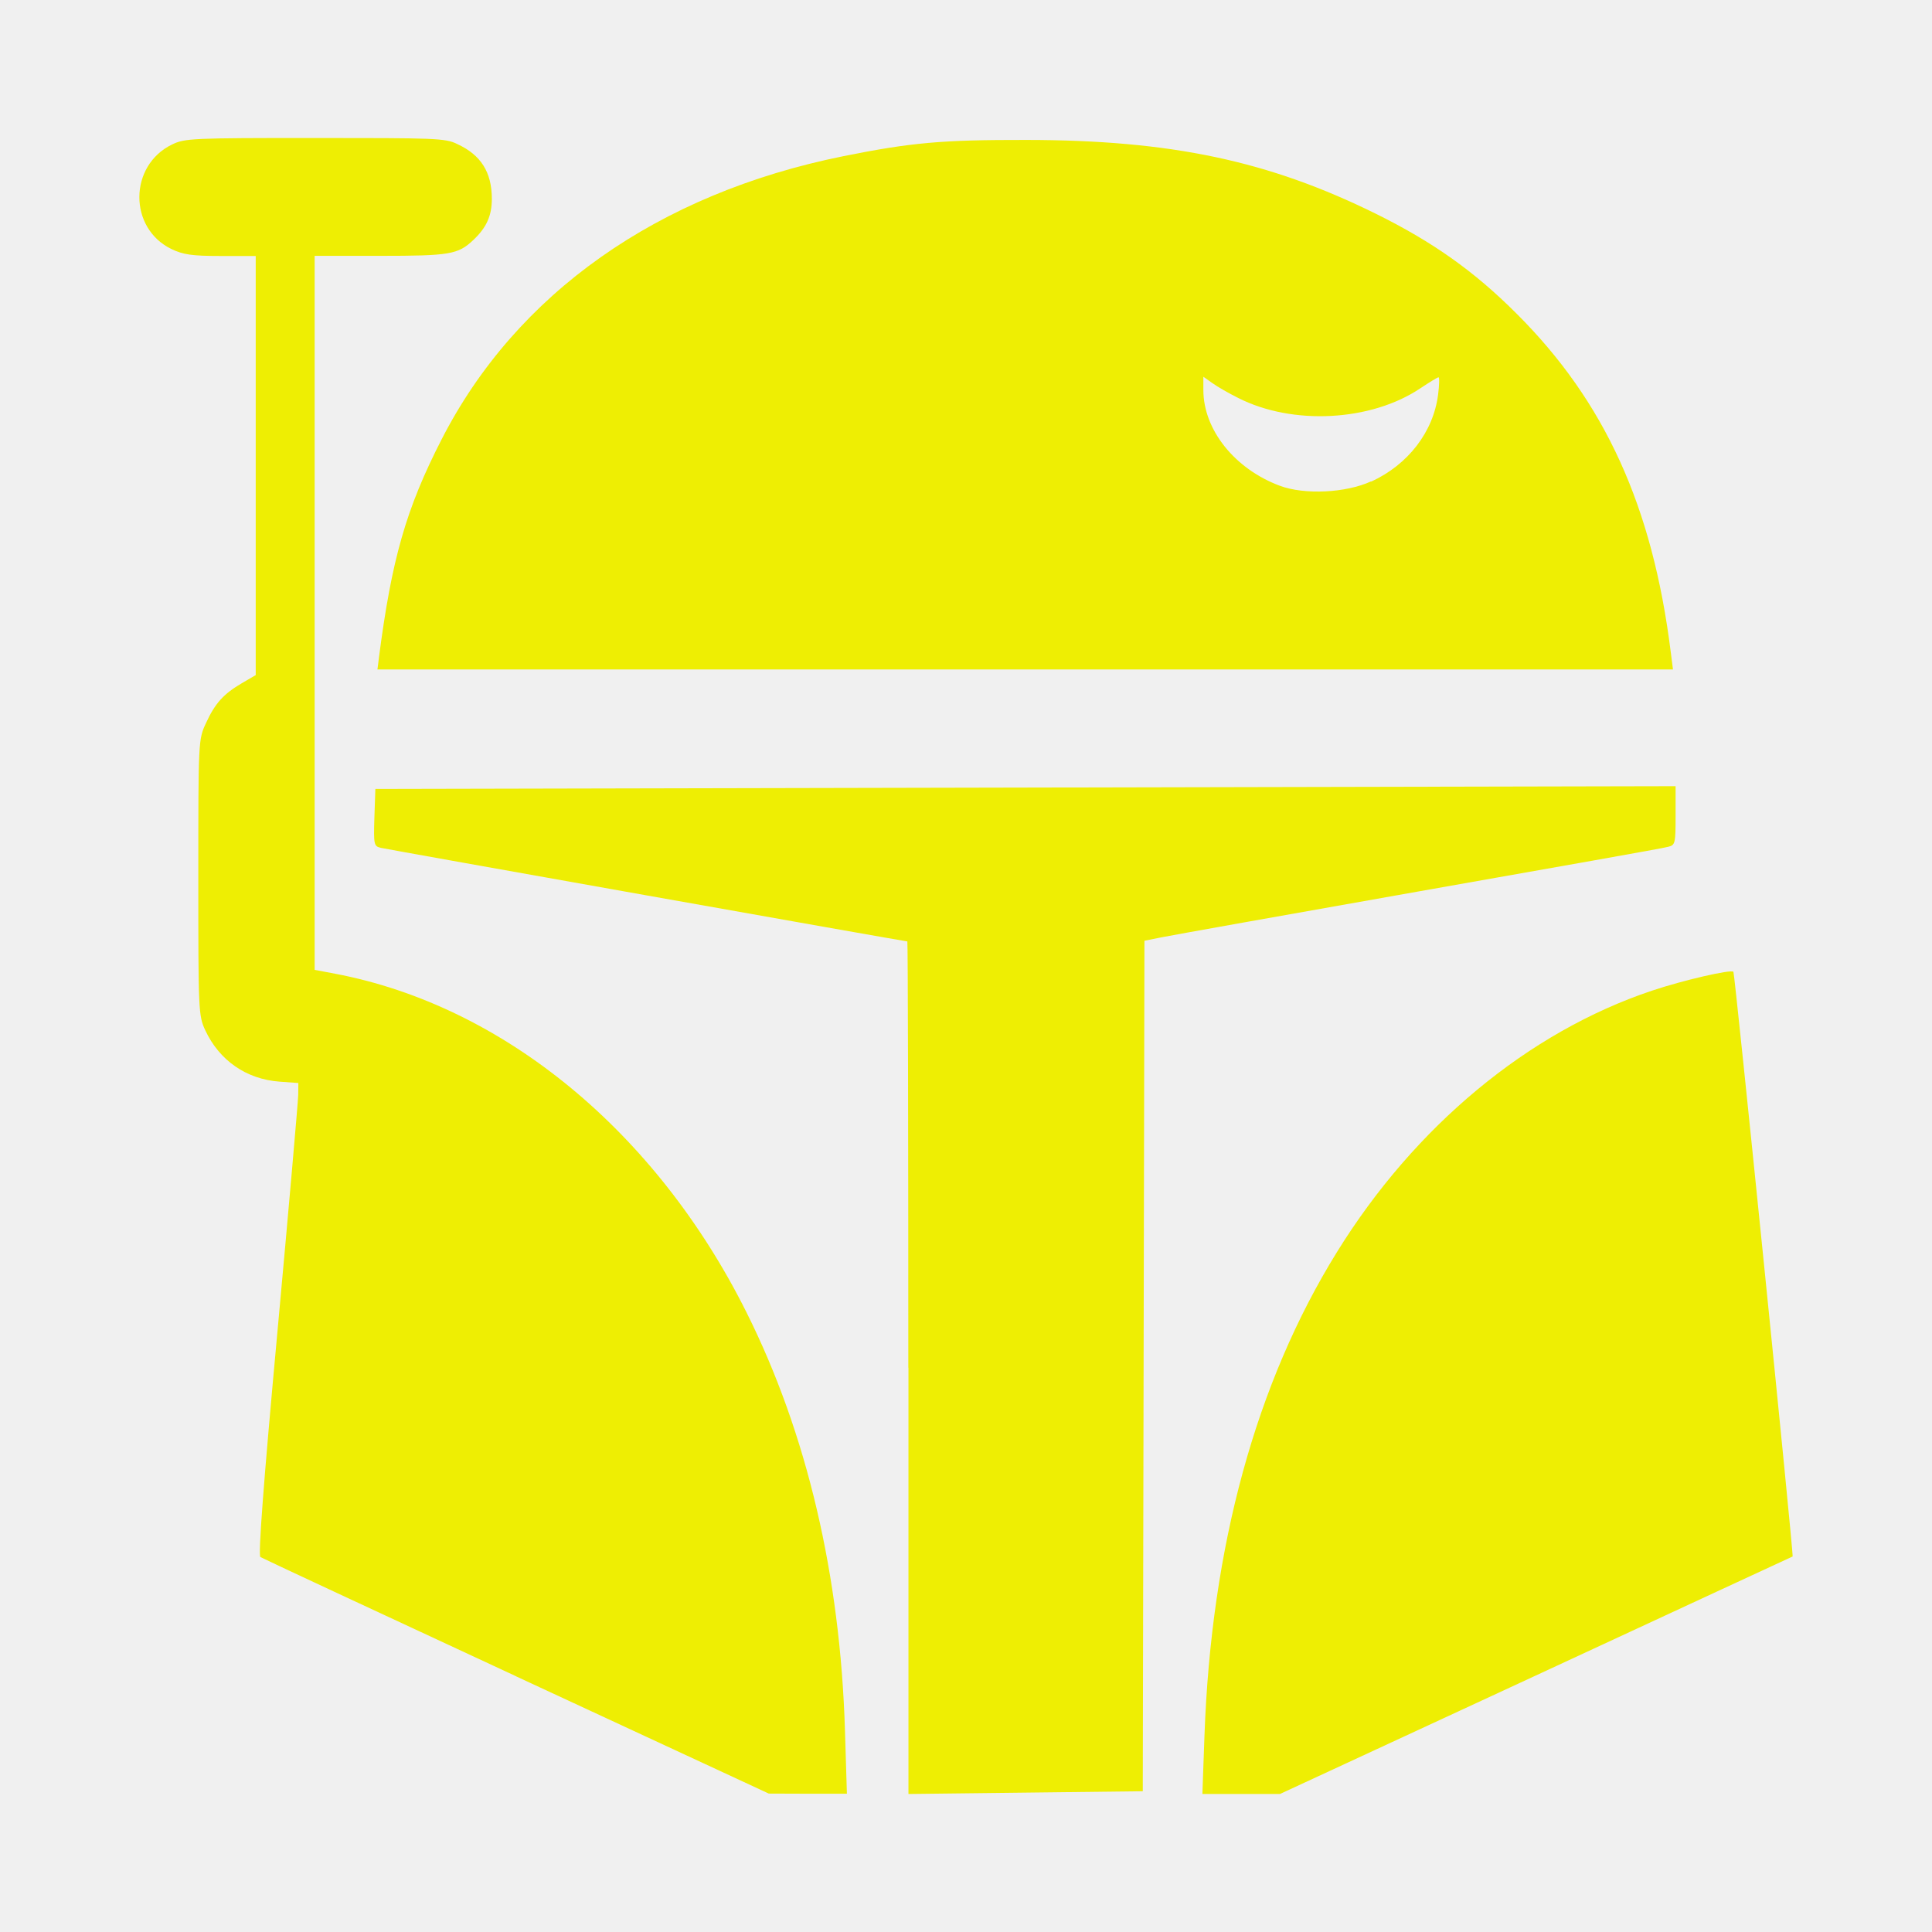
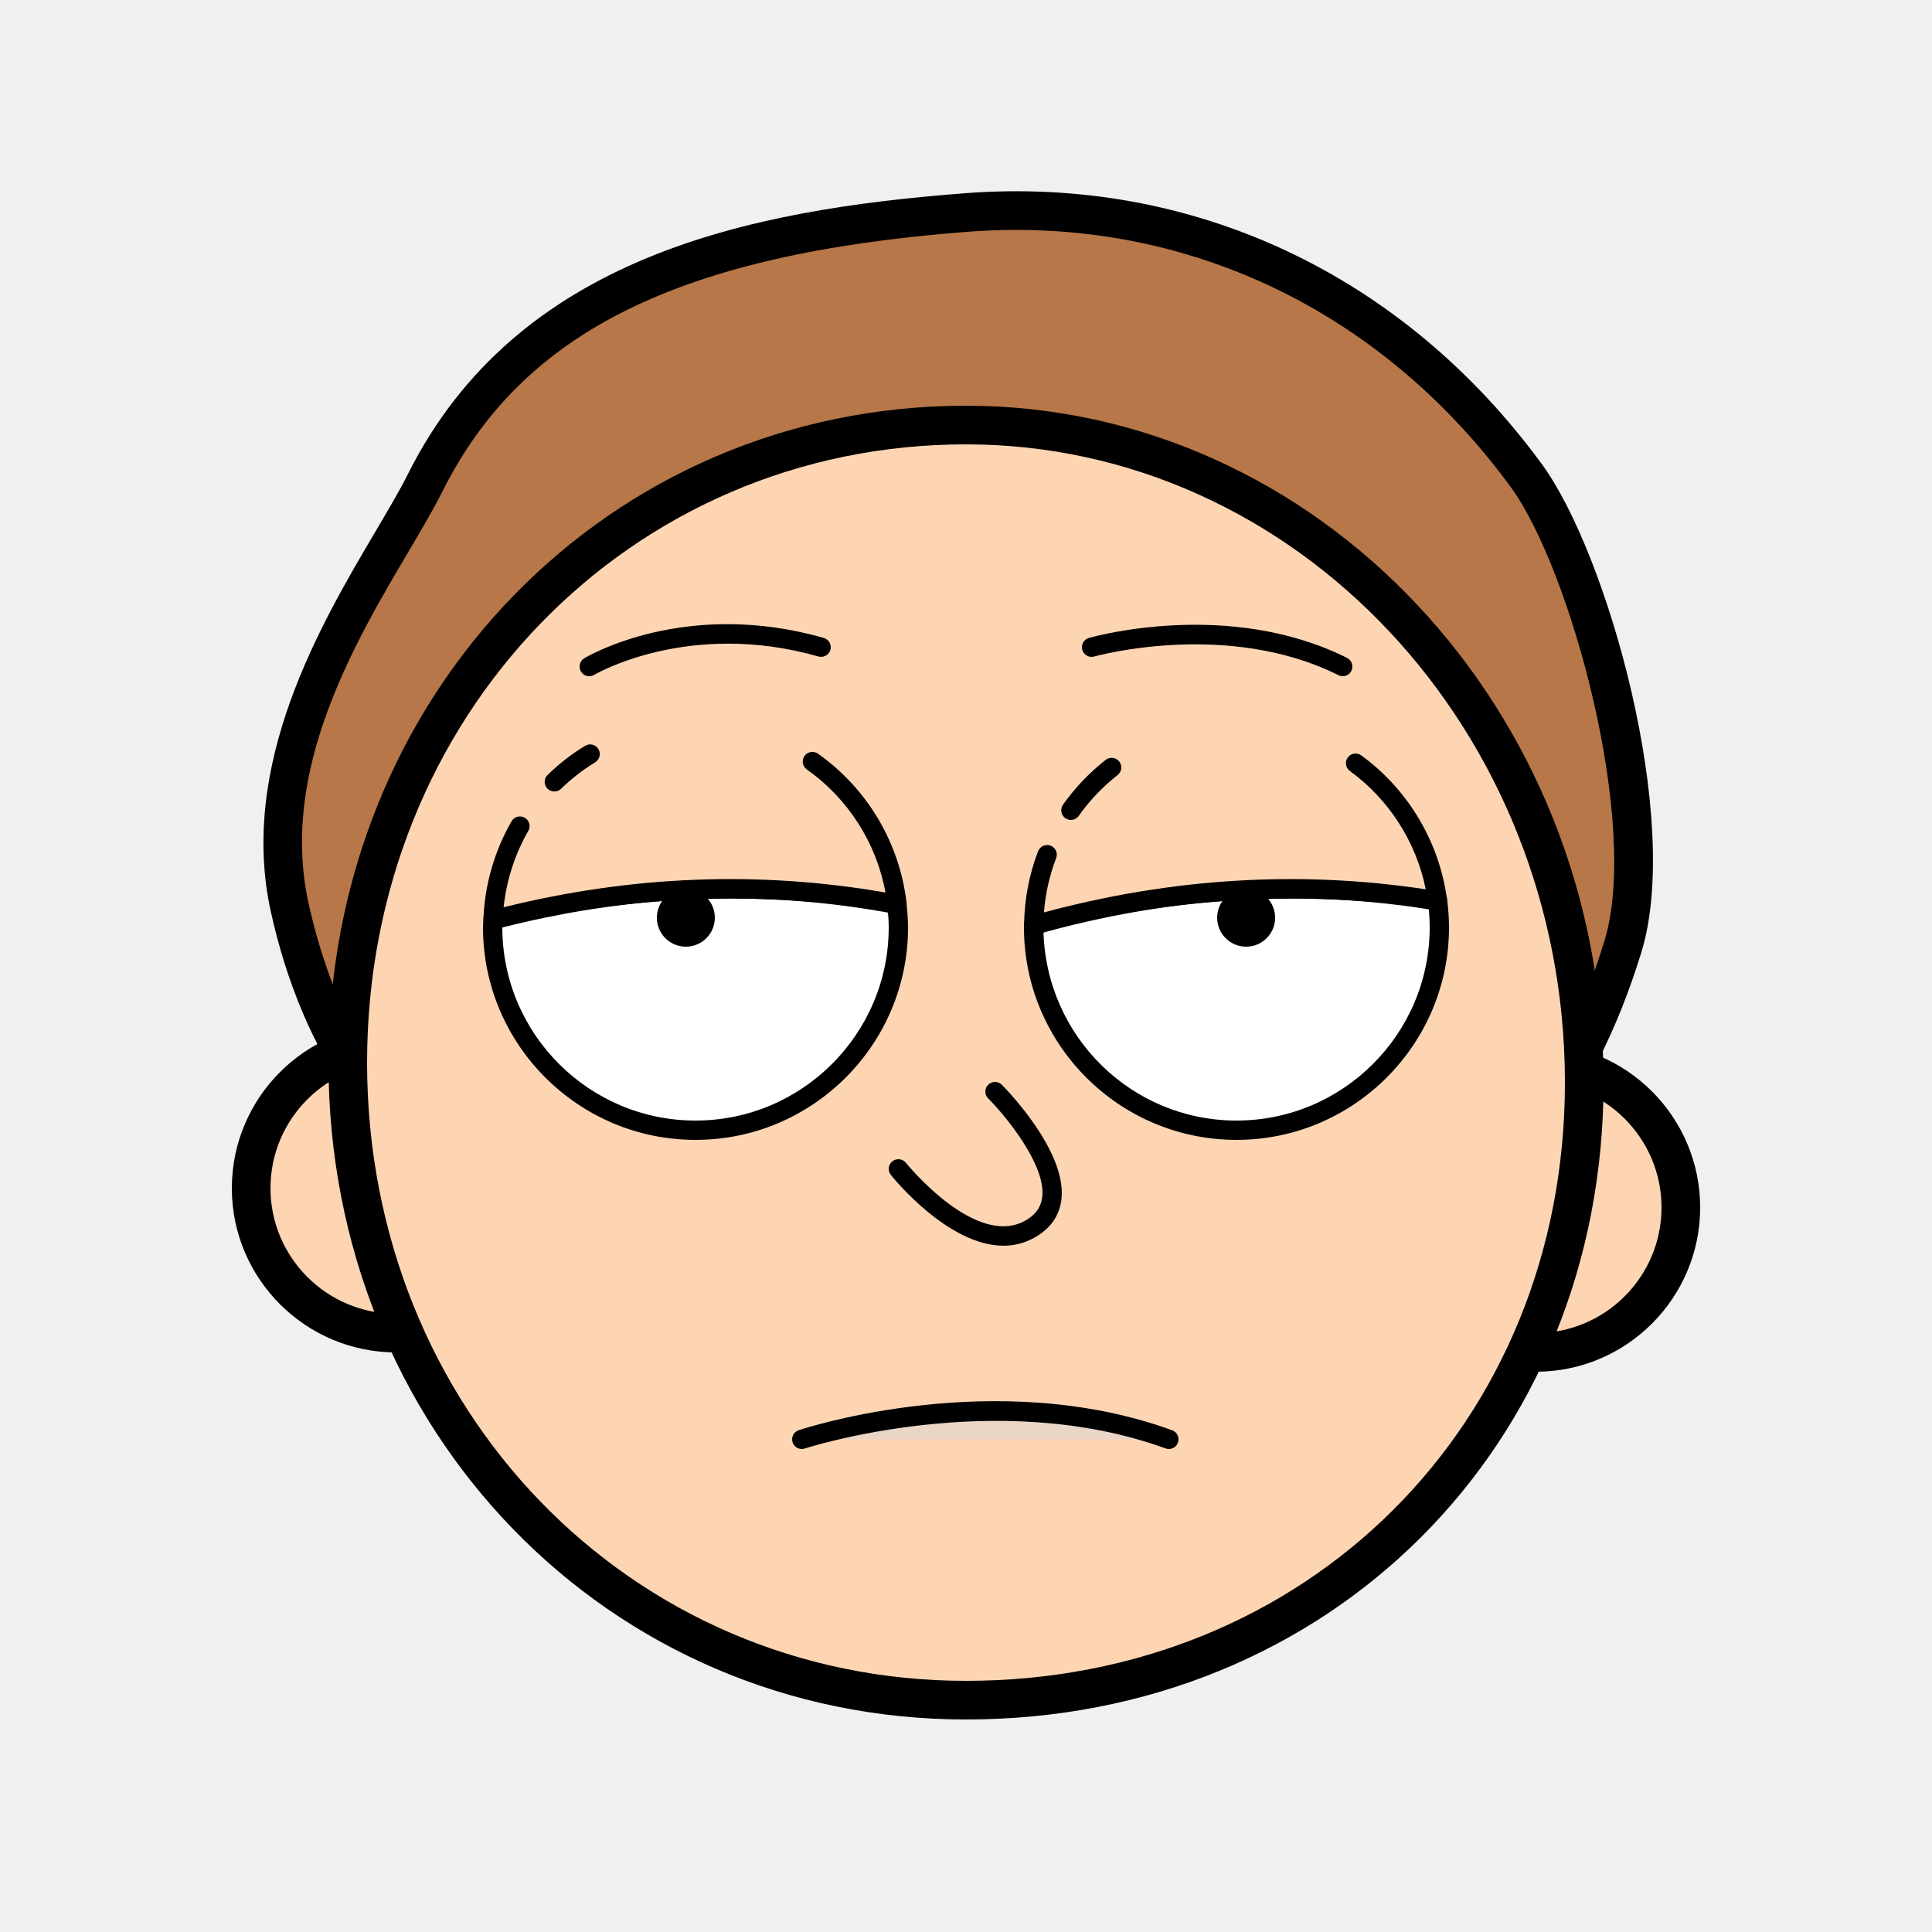
- <svg xmlns="http://www.w3.org/2000/svg" fill="#eeee03" width="50px" height="50px" viewBox="0 0 14 14" role="img" focusable="false" aria-hidden="true">
-   <path d="m 3.742,12.148 c -1.006,-0.467 -1.841,-0.856 -1.855,-0.865 -0.017,-0.011 0.022,-0.533 0.124,-1.639 0.082,-0.893 0.149,-1.662 0.15,-1.71 l 0.001,-0.086 -0.137,-0.01 c -0.241,-0.018 -0.436,-0.154 -0.538,-0.373 -0.049,-0.106 -0.05,-0.14 -0.05,-1.107 0,-0.991 3.8e-4,-0.999 0.055,-1.117 0.066,-0.144 0.127,-0.212 0.26,-0.29 l 0.101,-0.059 0,-1.518 0,-1.519 -0.254,0 c -0.209,0 -0.272,-0.01 -0.356,-0.05 -0.313,-0.151 -0.31,-0.606 0.004,-0.758 0.093,-0.045 0.146,-0.047 1.035,-0.047 0.86,5e-4 0.945,0 1.032,0.044 0.171,0.079 0.25,0.204 0.25,0.397 0,0.122 -0.038,0.208 -0.135,0.299 -0.11,0.104 -0.171,0.114 -0.675,0.114 l -0.474,0 0,2.587 0,2.587 0.149,0.028 c 1.219,0.232 2.327,1.144 2.981,2.455 0.437,0.875 0.679,1.905 0.713,3.03 l 0.014,0.457 -0.283,0 -0.283,-10e-4 -1.83,-0.849 z m 2.84,-2.237 c 0,-1.699 -0.003,-3.089 -0.007,-3.089 -0.016,0 -3.764,-0.666 -3.814,-0.678 -0.052,-0.012 -0.054,-0.021 -0.048,-0.22 l 0.007,-0.207 4.711,-0.01 4.711,-0.01 0,0.213 c 0,0.202 -0.003,0.214 -0.053,0.226 -0.029,0.01 -0.839,0.152 -1.8,0.322 -0.961,0.17 -1.803,0.32 -1.871,0.334 l -0.125,0.025 -0.006,3.082 -0.006,3.081 -0.849,0.01 -0.849,0.01 0,-3.089 z m 2.146,2.667 c 0.049,-1.372 0.373,-2.557 0.96,-3.505 0.564,-0.912 1.386,-1.594 2.282,-1.894 0.224,-0.075 0.572,-0.156 0.591,-0.137 0.01,0.01 0.438,4.231 0.429,4.237 -0.002,0 -0.839,0.389 -1.86,0.862 l -1.855,0.859 -0.281,0 -0.281,0 0.015,-0.422 z m -5.983,-7.806 c 0.093,-0.72 0.197,-1.084 0.454,-1.586 0.541,-1.059 1.568,-1.783 2.911,-2.054 0.493,-0.099 0.714,-0.119 1.327,-0.118 1.047,0.001 1.755,0.151 2.531,0.534 0.413,0.204 0.713,0.416 1.021,0.724 0.64,0.638 0.986,1.397 1.118,2.454 l 0.016,0.125 -4.694,0 -4.694,0 0.01,-0.077 z m 7.191,-1.282 c 0.268,-0.123 0.451,-0.361 0.485,-0.631 0.009,-0.069 0.01,-0.125 0.003,-0.125 -0.007,0 -0.066,0.036 -0.132,0.08 -0.356,0.239 -0.923,0.27 -1.317,0.071 -0.069,-0.034 -0.154,-0.083 -0.19,-0.109 l -0.065,-0.046 0,0.096 c 0,0.288 0.227,0.572 0.554,0.694 0.179,0.067 0.479,0.052 0.662,-0.032 z" />
+ <svg xmlns="http://www.w3.org/2000/svg" viewBox="0 0 100 100" width="100px" height="100px">
+   <circle cx="20.5" cy="61.5" r="7.5" fill="#fed5b3" />
+   <path d="M20.5,70c-4.687,0-8.5-3.813-8.5-8.5s3.813-8.5,8.5-8.5s8.5,3.813,8.5,8.5S25.187,70,20.5,70z M20.5,55 c-3.584,0-6.5,2.916-6.5,6.5s2.916,6.5,6.5,6.5s6.5-2.916,6.5-6.5S24.084,55,20.5,55z" />
+   <circle cx="79.5" cy="62.5" r="7.5" fill="#fed5b3" />
+   <path d="M79.5,71c-4.687,0-8.5-3.813-8.5-8.5s3.813-8.5,8.5-8.5s8.5,3.813,8.5,8.5S84.187,71,79.5,71z M79.5,56 c-3.584,0-6.5,2.916-6.5,6.5s2.916,6.5,6.5,6.5s6.5-2.916,6.5-6.5S83.084,56,79.5,56z" />
+   <path fill="#b77748" d="M84,49c-4.629,15.044-15.222,19-34,19s-31.585-5.635-35-21c-2-9,4.741-17.483,7-22 c5-10,15.403-13.031,28-14c13-1,23.014,5.444,28.994,13.607C82.169,28.941,86,42.5,84,49z" />
+   <path d="M50,69c-20.951,0-32.719-7.125-35.976-21.783c-1.703-7.664,2.583-14.919,5.419-19.721c0.668-1.132,1.246-2.11,1.663-2.943 c5.651-11.303,17.739-13.698,28.818-14.55c11.807-0.911,22.69,4.201,29.877,14.013c3.431,4.684,7.26,18.436,5.155,25.278 C79.906,65.703,67.837,69,50,69z M52.589,11.9c-0.832,0-1.669,0.032-2.512,0.097c-14.913,1.147-23.042,5.169-27.182,13.45 c-0.448,0.896-1.042,1.901-1.729,3.066c-2.836,4.801-6.721,11.377-5.189,18.27C19.042,60.576,29.853,67,50,67 c20.241,0,28.889-4.787,33.044-18.294c1.851-6.013-1.729-19.24-4.856-23.508C71.932,16.658,62.707,11.9,52.589,11.9z" />
+   <path fill="#fed5b3" d="M82,56.03C82,74.256,68.225,88,50,88S18,73.225,18,55s13.775-33,32-33S82,37.805,82,56.03z" />
+   <path d="M50,89c-18.505,0-33-14.935-33-34s14.495-34,33-34c18.196,0,33,15.714,33,35.03C83,74.826,68.813,89,50,89z M50,23 c-17.383,0-31,14.056-31,32c0,17.944,13.617,32,31,32c17.673,0,31-13.314,31-30.97C81,37.817,67.094,23,50,23z" />
+   <path fill="#fff" d="M25.536,47.496C25.528,47.665,25.5,47.829,25.5,48c0,5.799,4.701,10.5,10.5,10.5 S46.5,53.799,46.5,48c0-0.431-0.039-0.851-0.091-1.268C39.489,45.552,32.531,45.816,25.536,47.496z" />
+   <path d="M36,59c-6.065,0-11-4.935-11-11c0-0.117,0.01-0.231,0.021-0.346l0.015-0.183c0.011-0.222,0.167-0.41,0.383-0.462 c7.05-1.692,14.142-1.953,21.074-0.771c0.218,0.037,0.386,0.213,0.412,0.432C46.95,47.03,47,47.506,47,48 C47,54.065,42.065,59,36,59z M26.003,47.899C26.001,47.933,26,47.966,26,48c0,5.514,4.486,10,10,10s10-4.486,10-10 c0-0.291-0.02-0.579-0.045-0.837C39.386,46.094,32.68,46.341,26.003,47.899z" />
+   <path fill="#fff" d="M53.517,47.766C53.515,47.845,53.5,47.921,53.5,48c0,5.799,4.701,10.5,10.5,10.5 S74.5,53.799,74.5,48c0-0.487-0.037-0.964-0.102-1.433C67.475,45.532,60.515,45.939,53.517,47.766z" />
+   <path d="M64,59c-6.065,0-11-4.935-11-11c0-0.06,0.005-0.118,0.011-0.176c0.006-0.223,0.164-0.485,0.38-0.542 c7.046-1.839,14.136-2.247,21.081-1.21c0.219,0.033,0.391,0.206,0.421,0.425C74.964,47.008,75,47.514,75,48 C75,54.065,70.065,59,64,59z M54.008,48.156C54.124,53.637,58.563,58,64,58c5.514,0,10-4.486,10-10 c0-0.323-0.018-0.656-0.053-0.993C67.378,46.075,60.675,46.462,54.008,48.156z" />
+   <path d="M51.939,64.478c-2.858,0-5.686-3.485-5.83-3.665c-0.172-0.216-0.137-0.53,0.078-0.703c0.217-0.172,0.531-0.137,0.703,0.078 c0.038,0.047,3.747,4.619,6.333,2.896c0.441-0.294,0.679-0.672,0.727-1.156c0.168-1.695-1.966-4.237-2.803-5.074 c-0.195-0.195-0.195-0.512,0-0.707s0.512-0.195,0.707,0c0.137,0.137,3.339,3.371,3.091,5.88c-0.078,0.79-0.471,1.426-1.167,1.89 C53.182,64.313,52.56,64.478,51.939,64.478z" />
+   <path fill="#fed5b3" d="M30.545,39.029c-2.916,1.781-4.894,4.948-5.026,8.586c7.009-1.842,13.979-2.12,20.909-0.801 c-0.343-3.053-1.995-5.711-4.381-7.397" />
+   <path fill="#fed5b3" d="M57.538,39.725c-0.858,0.672-1.609,1.475-2.223,2.378c-0.427,0.629-0.788,1.307-1.073,2.023 c-0.463,1.167-0.723,2.437-0.737,3.766c7.005-1.99,13.97-2.418,20.896-1.258c-0.381-2.926-1.963-5.475-4.237-7.131" />
+   <path d="M30.5,35c-0.17,0-0.335-0.086-0.429-0.243c-0.142-0.237-0.065-0.544,0.171-0.686c0.211-0.127,5.268-3.088,12.395-1.052 c0.266,0.076,0.419,0.353,0.344,0.618c-0.076,0.267-0.355,0.416-0.618,0.344c-6.714-1.919-11.558,0.919-11.605,0.948 C30.677,34.977,30.588,35,30.5,35z" />
+   <path fill="#ead6c7" d="M41.5,74.5c0,0,9.958-3.295,19,0" />
+   <path d="M60.5,75c-0.057,0-0.114-0.01-0.171-0.03c-8.77-3.195-18.574-0.027-18.672,0.005c-0.261,0.087-0.545-0.056-0.631-0.317 c-0.087-0.263,0.056-0.545,0.317-0.632c0.414-0.137,10.227-3.313,19.328,0.005c0.26,0.095,0.394,0.382,0.299,0.641 C60.896,74.874,60.704,75,60.5,75z" />
+   <g>
+     <path d="M69.5,35c-0.075,0-0.151-0.017-0.224-0.053c-5.76-2.879-12.571-0.986-12.639-0.966c-0.271,0.075-0.543-0.079-0.618-0.344 c-0.076-0.265,0.077-0.542,0.343-0.618c0.295-0.083,7.257-2.018,13.361,1.034c0.247,0.124,0.347,0.424,0.224,0.671 C69.859,34.899,69.683,35,69.5,35z" />
+   </g>
+   <g>
+     <circle cx="35.5" cy="47.5" r="1.5" />
+   </g>
+   <g>
+     <circle cx="64.5" cy="47.5" r="1.5" />
+   </g>
+   <g>
+     <path d="M25.52,48.116c-0.112,0-0.223-0.038-0.313-0.11c-0.124-0.099-0.193-0.25-0.187-0.408c0.064-1.787,0.569-3.546,1.458-5.089 c0.137-0.239,0.443-0.321,0.683-0.184s0.322,0.443,0.184,0.683c-0.696,1.208-1.132,2.563-1.278,3.953 c6.616-1.645,13.259-1.899,19.766-0.763c-0.467-2.559-1.926-4.854-4.073-6.372c-0.226-0.159-0.279-0.471-0.12-0.697 c0.159-0.225,0.472-0.279,0.697-0.12c2.566,1.814,4.239,4.639,4.589,7.75c0.018,0.158-0.041,0.314-0.157,0.422 s-0.281,0.154-0.433,0.125c-6.801-1.293-13.761-1.026-20.689,0.793C25.604,48.11,25.562,48.116,25.52,48.116z" />
+   </g>
+   <g>
+     <path d="M28.692,40.968c-0.13,0-0.26-0.051-0.358-0.151c-0.192-0.198-0.188-0.515,0.01-0.707c0.588-0.573,1.241-1.08,1.94-1.507 c0.236-0.144,0.544-0.07,0.688,0.166c0.144,0.236,0.07,0.543-0.166,0.688c-0.636,0.388-1.229,0.849-1.765,1.37 C28.944,40.921,28.818,40.968,28.692,40.968z" />
+   </g>
+   <g>
+     <path d="M53.506,48.393c-0.108,0-0.215-0.035-0.304-0.103c-0.125-0.096-0.198-0.245-0.196-0.402 c0.013-1.318,0.257-2.606,0.726-3.829c0.099-0.257,0.39-0.385,0.646-0.288c0.258,0.099,0.387,0.388,0.288,0.646 c-0.346,0.902-0.558,1.845-0.631,2.81c6.607-1.784,13.247-2.187,19.761-1.196c-0.49-2.441-1.896-4.646-3.925-6.124 c-0.224-0.163-0.272-0.476-0.11-0.699c0.162-0.224,0.476-0.271,0.698-0.11c2.435,1.773,4.052,4.496,4.439,7.471 c0.021,0.157-0.035,0.314-0.149,0.424s-0.27,0.157-0.43,0.133c-6.802-1.14-13.758-0.721-20.676,1.246 C53.598,48.386,53.552,48.393,53.506,48.393z" />
+   </g>
+   <g>
+     <path d="M55.429,42.439c-0.101,0-0.201-0.03-0.289-0.092c-0.225-0.159-0.278-0.471-0.119-0.697 c0.619-0.875,1.362-1.655,2.209-2.319c0.218-0.17,0.531-0.132,0.702,0.085c0.17,0.218,0.132,0.532-0.085,0.702 c-0.771,0.604-1.447,1.313-2.01,2.109C55.739,42.366,55.585,42.439,55.429,42.439z" />
+   </g>
</svg>
